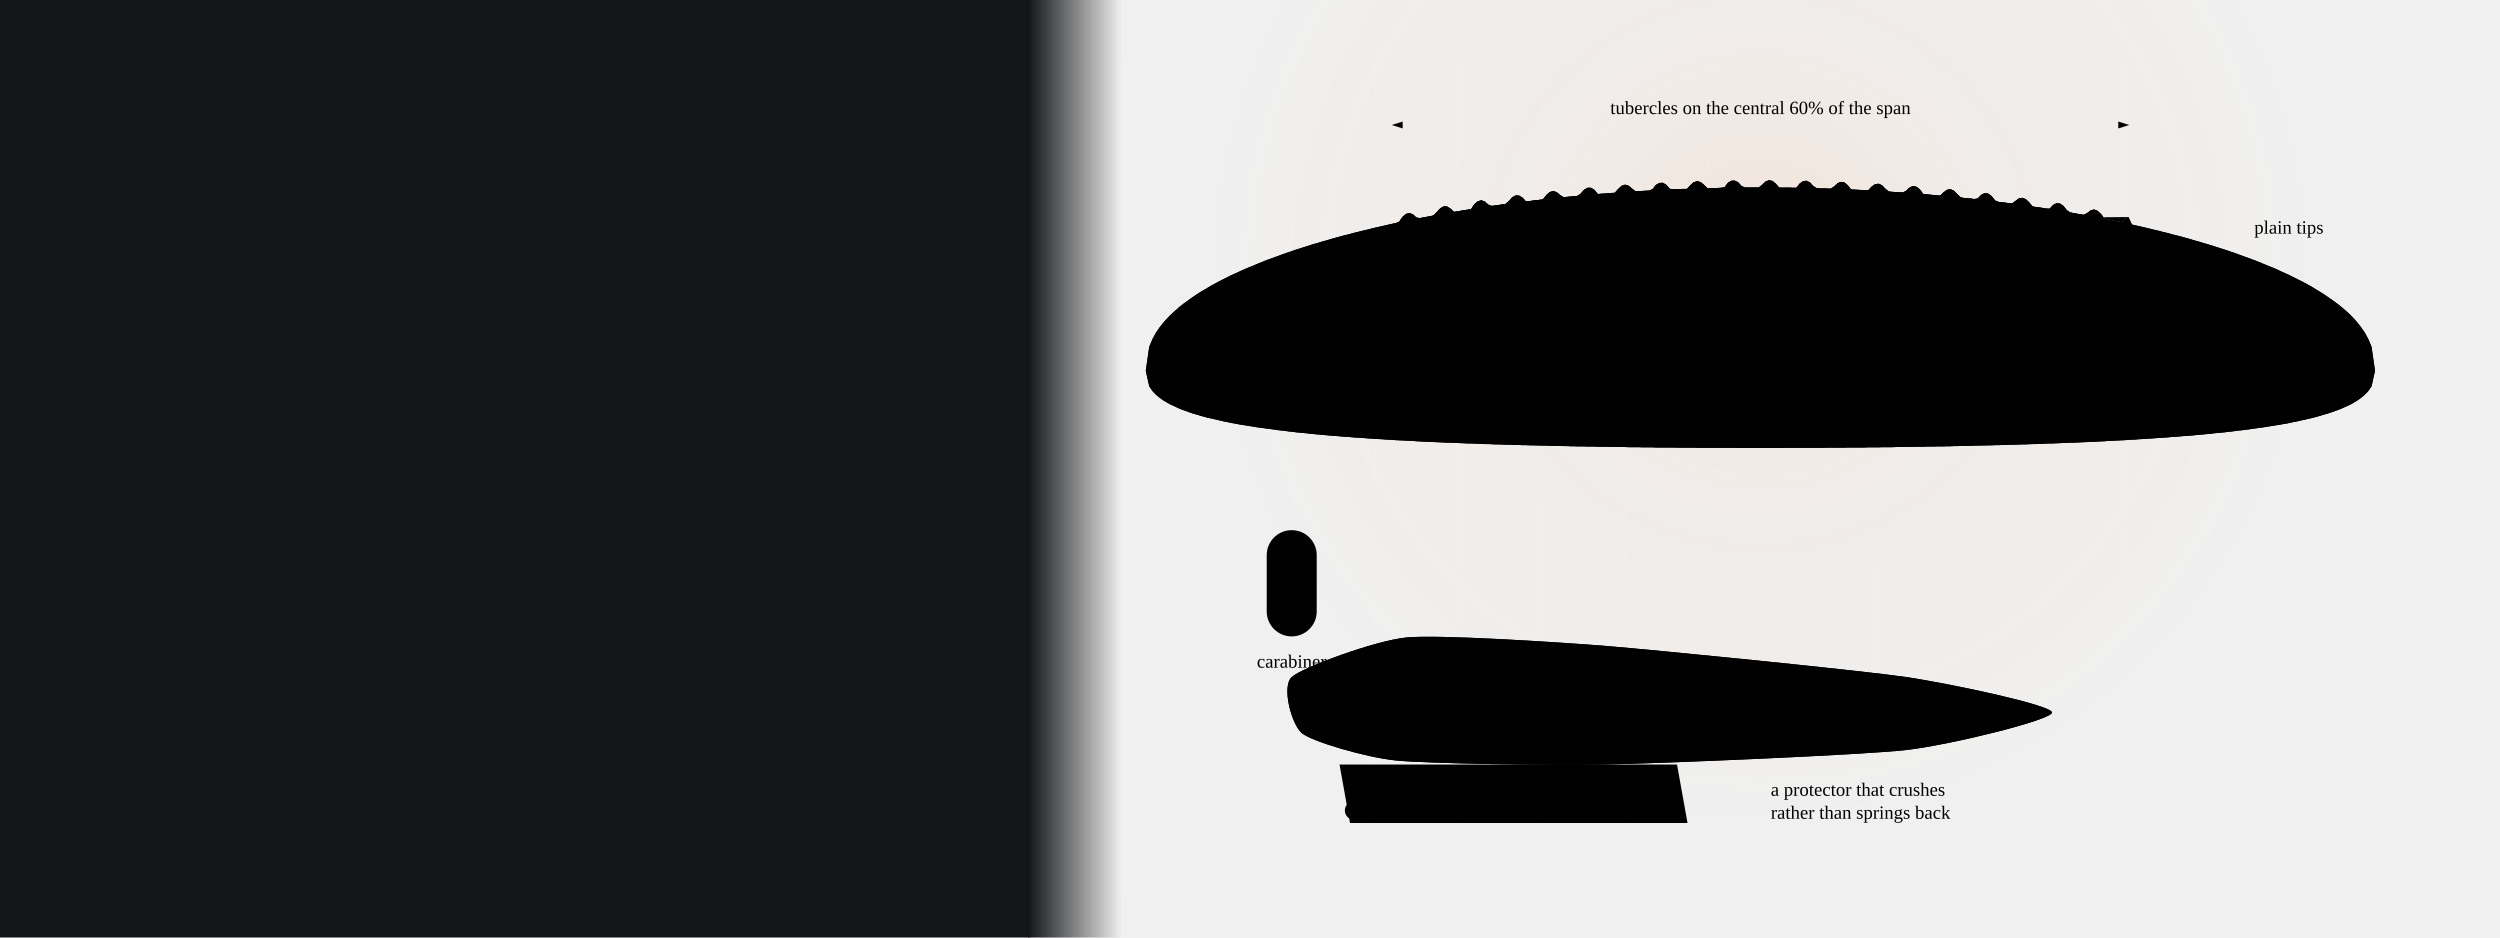
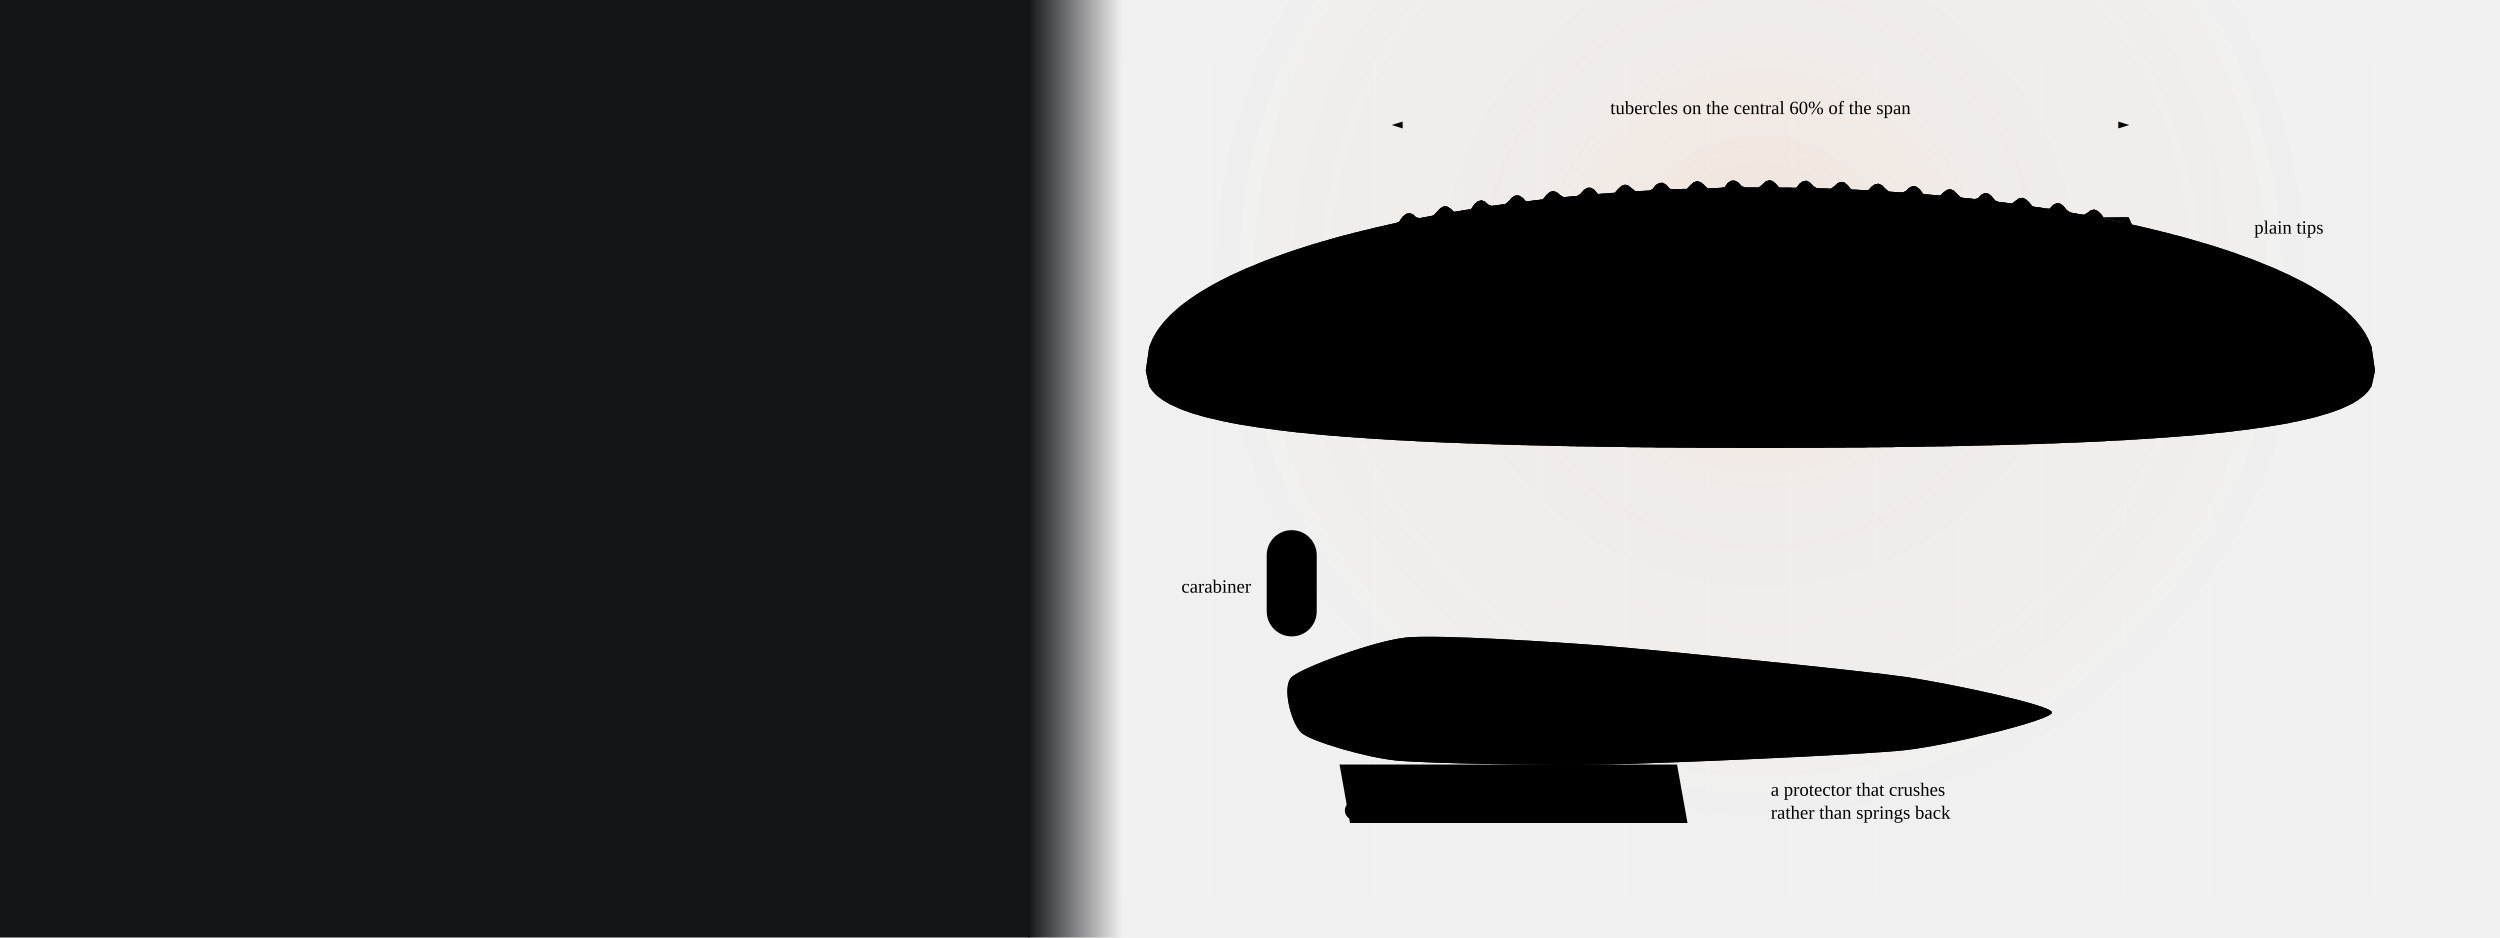
<svg xmlns="http://www.w3.org/2000/svg" class="dk dk-rs-bsh" viewBox="0 0 1600 600" role="img" aria-labelledby="dk-rs-bsh-t dk-rs-bsh-d">
  <defs>
    <radialGradient id="rs-bsh-g" gradientUnits="userSpaceOnUse" cx="1126.7" cy="173.3" r="360">
      <stop offset="0" stop-color="#ff7517" stop-opacity="0.1" />
      <stop offset="0.4" stop-color="#ff7517" stop-opacity="0.035" />
      <stop offset="1" stop-color="#ff7517" stop-opacity="0" />
    </radialGradient>
    <linearGradient id="rs-bsh-fl" x1="0" y1="0" x2="1" y2="0">
      <stop offset="0" stop-color="#141519" stop-opacity="1" />
      <stop offset="1" stop-color="#141519" stop-opacity="0" />
    </linearGradient>
  </defs>
  <circle cx="1126.7" cy="173.3" r="360" fill="url(#rs-bsh-g)" />
  <path d="M666.7,40 V573.3" stroke="#fff" stroke-opacity=".05" vector-effect="non-scaling-stroke" />
  <path d="M720,40 V573.3" stroke="#fff" stroke-opacity=".05" vector-effect="non-scaling-stroke" />
  <path d="M773.3,40 V573.3" stroke="#fff" stroke-opacity=".05" vector-effect="non-scaling-stroke" />
  <path d="M826.7,40 V573.3" stroke="#fff" stroke-opacity=".05" vector-effect="non-scaling-stroke" />
  <path d="M880,40 V573.3" stroke="#fff" stroke-opacity=".05" vector-effect="non-scaling-stroke" />
  <path d="M933.3,40 V573.3" stroke="#fff" stroke-opacity=".05" vector-effect="non-scaling-stroke" />
  <path d="M986.7,40 V573.3" stroke="#fff" stroke-opacity=".05" vector-effect="non-scaling-stroke" />
  <path d="M1040,40 V573.3" stroke="#fff" stroke-opacity=".05" vector-effect="non-scaling-stroke" />
  <path d="M1093.3,40 V573.3" stroke="#fff" stroke-opacity=".05" vector-effect="non-scaling-stroke" />
  <path d="M1146.7,40 V573.3" stroke="#fff" stroke-opacity=".05" vector-effect="non-scaling-stroke" />
  <path d="M1200,40 V573.3" stroke="#fff" stroke-opacity=".05" vector-effect="non-scaling-stroke" />
  <path d="M1253.3,40 V573.3" stroke="#fff" stroke-opacity=".05" vector-effect="non-scaling-stroke" />
  <path d="M1306.7,40 V573.3" stroke="#fff" stroke-opacity=".05" vector-effect="non-scaling-stroke" />
  <path d="M1360,40 V573.3" stroke="#fff" stroke-opacity=".05" vector-effect="non-scaling-stroke" />
  <path d="M1413.3,40 V573.3" stroke="#fff" stroke-opacity=".05" vector-effect="non-scaling-stroke" />
  <path d="M1466.7,40 V573.3" stroke="#fff" stroke-opacity=".05" vector-effect="non-scaling-stroke" />
  <path d="M1520,40 V573.3" stroke="#fff" stroke-opacity=".05" vector-effect="non-scaling-stroke" />
  <path d="M1573.3,40 V573.3" stroke="#fff" stroke-opacity=".05" vector-effect="non-scaling-stroke" />
  <path class="f" d="M733.3,237.3 L735.5,222 L737.7,216.8 L739.9,212.8 L742.1,209.6 L744.3,206.8 L746.5,204.3 L748.7,202 L750.9,199.9 L753.1,198 L755.2,196.1 L757.4,194.4 L759.6,192.8 L761.8,191.2 L764,189.7 L766.2,188.2 L768.4,186.8 L770.6,185.5 L772.8,184.2 L775,182.9 L777.2,181.7 L779.4,180.5 L781.5,179.4 L783.7,178.3 L785.9,177.2 L788.1,176.1 L790.3,175.1 L792.5,174.1 L794.7,173.1 L796.9,172.1 L799.1,171.2 L801.3,170.3 L803.5,169.4 L805.6,168.5 L807.8,167.6 L810,166.7 L812.2,165.9 L814.4,165.1 L816.6,164.3 L818.8,163.5 L821,162.7 L823.2,161.9 L825.4,161.2 L827.6,160.4 L829.7,159.7 L831.9,159 L834.1,158.3 L836.3,157.6 L838.5,156.9 L840.7,156.2 L842.9,155.6 L845.1,154.9 L847.3,154.3 L849.5,153.7 L851.7,153 L853.9,152.4 L856,151.8 L858.2,151.2 L860.4,150.6 L862.6,150.1 L864.8,149.5 L867,148.9 L869.2,148.4 L871.4,147.8 L873.6,147.3 L875.8,146.8 L878,146.2 L880.1,145.7 L882.3,145.2 L884.5,144.7 L886.7,144.2 L888.9,143.7 L891.1,143.2 L893.3,142.8 L895.5,141.9 L897.7,138.7 L899.9,136.9 L902.1,136.4 L904.3,137.2 L906.4,139.2 L908.6,139.6 L910.8,139.2 L913,138.8 L915.2,138.4 L917.4,137.9 L919.6,135.7 L921.8,133.3 L924,132.1 L926.2,132.2 L928.4,133.6 L930.5,135.6 L932.7,135.3 L934.9,134.9 L937.1,134.5 L939.3,134.2 L941.5,133.8 L943.7,130.6 L945.9,128.8 L948.1,128.2 L950.3,129 L952.5,131 L954.7,131.8 L956.8,131.5 L959,131.2 L961.2,130.9 L963.4,130.6 L965.6,128.8 L967.8,126.3 L970,125.1 L972.2,125.2 L974.4,126.5 L976.6,128.9 L978.8,128.7 L980.9,128.4 L983.1,128.1 L985.3,127.9 L987.5,127.6 L989.7,124.8 L991.9,122.9 L994.1,122.3 L996.3,123 L998.5,124.9 L1000.7,126.2 L1002.9,126 L1005.1,125.8 L1007.2,125.6 L1009.4,125.4 L1011.6,124 L1013.8,121.5 L1016,120.2 L1018.2,120.2 L1020.4,121.5 L1022.6,124.2 L1024.8,124 L1027,123.9 L1029.2,123.7 L1031.3,123.5 L1033.5,123.4 L1035.7,120.9 L1037.9,118.9 L1040.1,118.2 L1042.3,118.9 L1044.5,120.7 L1046.7,122.5 L1048.9,122.3 L1051.1,122.2 L1053.3,122.1 L1055.5,122 L1057.6,121.1 L1059.8,118.4 L1062,117.1 L1064.2,117 L1066.4,118.3 L1068.6,120.8 L1070.8,121.2 L1073,121.1 L1075.2,121 L1077.4,120.9 L1079.6,120.9 L1081.7,118.7 L1083.9,116.7 L1086.1,116 L1088.3,116.5 L1090.5,118.3 L1092.7,120.4 L1094.9,120.4 L1097.1,120.3 L1099.3,120.3 L1101.5,120.2 L1103.7,119.9 L1105.8,117.1 L1108,115.7 L1110.2,115.6 L1112.4,116.7 L1114.6,119.1 L1116.8,120 L1119,120 L1121.2,120 L1123.4,120 L1125.6,120 L1127.8,118.3 L1130,116.2 L1132.1,115.4 L1134.3,115.8 L1136.5,117.6 L1138.7,120.1 L1140.9,120.1 L1143.1,120.1 L1145.3,120.1 L1147.5,120.2 L1149.7,120.2 L1151.9,117.4 L1154.1,115.9 L1156.2,115.7 L1158.4,116.8 L1160.6,119.2 L1162.8,120.5 L1165,120.6 L1167.2,120.6 L1169.4,120.7 L1171.6,120.8 L1173.8,119.4 L1176,117.3 L1178.2,116.4 L1180.4,116.8 L1182.5,118.5 L1184.7,121.3 L1186.9,121.4 L1189.1,121.5 L1191.3,121.6 L1193.5,121.7 L1195.7,121.8 L1197.9,119.4 L1200.1,117.9 L1202.3,117.6 L1204.5,118.6 L1206.6,120.8 L1208.8,122.6 L1211,122.8 L1213.2,122.9 L1215.4,123.1 L1217.6,123.2 L1219.8,122.3 L1222,120.1 L1224.2,119.1 L1226.4,119.5 L1228.6,121.1 L1230.8,124.1 L1232.9,124.4 L1235.1,124.6 L1237.3,124.8 L1239.5,125 L1241.7,125.2 L1243.9,123.1 L1246.1,121.5 L1248.3,121.1 L1250.5,122.1 L1252.7,124.3 L1254.9,126.4 L1257,126.7 L1259.2,126.9 L1261.4,127.1 L1263.6,127.4 L1265.8,127 L1268,124.7 L1270.2,123.6 L1272.4,123.9 L1274.6,125.5 L1276.8,128.3 L1279,129.2 L1281.2,129.5 L1283.3,129.7 L1285.5,130 L1287.7,130.3 L1289.9,128.6 L1292.1,127 L1294.3,126.6 L1296.5,127.5 L1298.7,129.6 L1300.9,132.2 L1303.1,132.5 L1305.3,132.8 L1307.4,133.1 L1309.6,133.5 L1311.8,133.6 L1314,131.2 L1316.2,130.1 L1318.4,130.3 L1320.6,131.8 L1322.8,134.6 L1325,136 L1327.2,136.4 L1329.4,136.8 L1331.6,137.2 L1333.7,137.5 L1335.9,136.3 L1338.1,134.6 L1340.3,134.1 L1342.5,135 L1344.7,137.1 L1346.9,140 L1349.1,140.5 L1351.3,140.9 L1353.5,141.4 L1355.7,141.8 L1357.8,142.3 L1360,140 L1362.2,138.9 L1364.4,143.7 L1366.6,144.2 L1368.8,144.7 L1371,145.2 L1373.2,145.7 L1375.4,146.2 L1377.6,146.8 L1379.8,147.3 L1381.9,147.8 L1384.1,148.4 L1386.3,148.9 L1388.5,149.5 L1390.7,150.1 L1392.9,150.6 L1395.1,151.2 L1397.3,151.8 L1399.5,152.4 L1401.7,153 L1403.9,153.7 L1406.1,154.3 L1408.2,154.9 L1410.4,155.6 L1412.6,156.2 L1414.8,156.9 L1417,157.6 L1419.2,158.3 L1421.4,159 L1423.6,159.7 L1425.8,160.4 L1428,161.2 L1430.2,161.9 L1432.3,162.7 L1434.5,163.5 L1436.7,164.3 L1438.9,165.1 L1441.1,165.9 L1443.3,166.7 L1445.5,167.6 L1447.7,168.5 L1449.9,169.4 L1452.1,170.3 L1454.3,171.2 L1456.5,172.1 L1458.6,173.1 L1460.8,174.1 L1463,175.1 L1465.2,176.1 L1467.4,177.2 L1469.6,178.3 L1471.8,179.4 L1474,180.5 L1476.2,181.7 L1478.4,182.9 L1480.6,184.2 L1482.7,185.5 L1484.9,186.8 L1487.1,188.2 L1489.3,189.7 L1491.5,191.2 L1493.7,192.8 L1495.9,194.4 L1498.1,196.1 L1500.3,198 L1502.5,199.9 L1504.7,202 L1506.9,204.3 L1509,206.8 L1511.2,209.6 L1513.4,212.8 L1515.6,216.8 L1517.8,222 L1520,237.3 L1520,237.3 L1517.8,247.2 L1515.6,250.4 L1513.4,252.7 L1511.2,254.5 L1509,256.1 L1506.9,257.4 L1504.7,258.7 L1502.5,259.7 L1500.3,260.7 L1498.1,261.7 L1495.9,262.5 L1493.7,263.3 L1491.5,264.1 L1489.3,264.8 L1487.1,265.4 L1484.9,266.1 L1482.7,266.7 L1480.6,267.3 L1478.4,267.8 L1476.2,268.3 L1474,268.8 L1471.8,269.3 L1469.6,269.8 L1467.4,270.2 L1465.2,270.7 L1463,271.1 L1460.8,271.5 L1458.6,271.9 L1456.5,272.2 L1454.3,272.6 L1452.1,272.9 L1449.9,273.3 L1447.7,273.6 L1445.5,273.9 L1443.3,274.2 L1441.1,274.5 L1438.9,274.8 L1436.7,275.1 L1434.5,275.4 L1432.3,275.6 L1430.2,275.9 L1428,276.2 L1425.8,276.4 L1423.6,276.7 L1421.4,276.9 L1419.2,277.1 L1417,277.3 L1414.8,277.6 L1412.6,277.8 L1410.4,278 L1408.2,278.2 L1406.1,278.4 L1403.9,278.6 L1401.7,278.8 L1399.5,279 L1397.3,279.1 L1395.1,279.3 L1392.9,279.5 L1390.7,279.6 L1388.5,279.8 L1386.3,280 L1384.1,280.1 L1381.9,280.3 L1379.8,280.4 L1377.6,280.6 L1375.4,280.7 L1373.2,280.9 L1371,281 L1368.8,281.1 L1366.6,281.3 L1364.4,281.4 L1362.2,281.5 L1360,281.7 L1357.8,281.8 L1355.7,281.9 L1353.5,282 L1351.3,282.1 L1349.1,282.2 L1346.9,282.4 L1344.7,282.5 L1342.5,282.6 L1340.3,282.7 L1338.1,282.8 L1335.9,282.9 L1333.7,283 L1331.6,283.1 L1329.4,283.2 L1327.2,283.3 L1325,283.3 L1322.8,283.4 L1320.6,283.5 L1318.4,283.6 L1316.2,283.7 L1314,283.8 L1311.8,283.8 L1309.6,283.9 L1307.4,284 L1305.3,284.1 L1303.1,284.2 L1300.9,284.2 L1298.7,284.3 L1296.5,284.4 L1294.3,284.4 L1292.1,284.5 L1289.9,284.6 L1287.7,284.6 L1285.5,284.7 L1283.3,284.8 L1281.2,284.8 L1279,284.9 L1276.8,284.9 L1274.6,285 L1272.4,285 L1270.2,285.1 L1268,285.1 L1265.8,285.2 L1263.6,285.2 L1261.4,285.3 L1259.2,285.3 L1257,285.4 L1254.9,285.4 L1252.7,285.5 L1250.5,285.5 L1248.3,285.6 L1246.1,285.6 L1243.9,285.7 L1241.7,285.7 L1239.5,285.7 L1237.3,285.8 L1235.1,285.8 L1232.9,285.8 L1230.8,285.9 L1228.6,285.9 L1226.4,285.9 L1224.2,286 L1222,286 L1219.8,286 L1217.6,286.1 L1215.4,286.1 L1213.2,286.1 L1211,286.2 L1208.8,286.2 L1206.6,286.2 L1204.5,286.2 L1202.3,286.3 L1200.1,286.3 L1197.9,286.3 L1195.7,286.3 L1193.5,286.4 L1191.3,286.4 L1189.1,286.4 L1186.9,286.4 L1184.7,286.4 L1182.5,286.4 L1180.4,286.5 L1178.2,286.5 L1176,286.5 L1173.8,286.5 L1171.6,286.5 L1169.4,286.5 L1167.2,286.6 L1165,286.6 L1162.8,286.6 L1160.6,286.6 L1158.4,286.6 L1156.2,286.6 L1154.1,286.6 L1151.9,286.6 L1149.7,286.6 L1147.5,286.6 L1145.3,286.6 L1143.1,286.6 L1140.9,286.7 L1138.7,286.7 L1136.5,286.7 L1134.3,286.7 L1132.1,286.7 L1130,286.7 L1127.8,286.7 L1125.6,286.7 L1123.4,286.7 L1121.2,286.7 L1119,286.7 L1116.8,286.7 L1114.6,286.7 L1112.4,286.7 L1110.2,286.6 L1108,286.6 L1105.8,286.6 L1103.7,286.6 L1101.5,286.6 L1099.3,286.6 L1097.1,286.6 L1094.9,286.6 L1092.7,286.6 L1090.5,286.6 L1088.3,286.6 L1086.1,286.6 L1083.9,286.5 L1081.7,286.5 L1079.6,286.5 L1077.4,286.5 L1075.2,286.5 L1073,286.5 L1070.8,286.4 L1068.6,286.4 L1066.4,286.4 L1064.2,286.4 L1062,286.4 L1059.8,286.4 L1057.6,286.3 L1055.5,286.3 L1053.3,286.3 L1051.1,286.3 L1048.9,286.2 L1046.7,286.2 L1044.5,286.2 L1042.3,286.2 L1040.1,286.1 L1037.9,286.1 L1035.7,286.1 L1033.5,286 L1031.3,286 L1029.2,286 L1027,285.9 L1024.8,285.9 L1022.6,285.9 L1020.4,285.8 L1018.2,285.8 L1016,285.8 L1013.8,285.7 L1011.6,285.7 L1009.4,285.7 L1007.2,285.6 L1005.1,285.6 L1002.9,285.5 L1000.7,285.5 L998.5,285.4 L996.3,285.4 L994.1,285.3 L991.9,285.3 L989.7,285.2 L987.5,285.2 L985.3,285.1 L983.1,285.1 L980.9,285 L978.8,285 L976.6,284.9 L974.4,284.9 L972.2,284.8 L970,284.8 L967.8,284.7 L965.6,284.6 L963.4,284.6 L961.2,284.5 L959,284.4 L956.8,284.4 L954.7,284.3 L952.5,284.2 L950.3,284.2 L948.1,284.1 L945.9,284 L943.7,283.9 L941.5,283.8 L939.3,283.8 L937.1,283.7 L934.9,283.6 L932.7,283.5 L930.5,283.4 L928.4,283.3 L926.2,283.3 L924,283.2 L921.8,283.1 L919.6,283 L917.4,282.9 L915.2,282.8 L913,282.7 L910.8,282.6 L908.6,282.5 L906.4,282.4 L904.3,282.2 L902.1,282.1 L899.9,282 L897.7,281.9 L895.5,281.8 L893.3,281.7 L891.1,281.5 L888.9,281.4 L886.7,281.3 L884.5,281.1 L882.3,281 L880.1,280.9 L878,280.7 L875.8,280.6 L873.6,280.4 L871.4,280.3 L869.2,280.1 L867,280 L864.8,279.8 L862.6,279.6 L860.4,279.5 L858.2,279.3 L856,279.1 L853.9,279 L851.7,278.8 L849.5,278.6 L847.3,278.4 L845.1,278.2 L842.9,278 L840.7,277.8 L838.5,277.6 L836.3,277.3 L834.1,277.1 L831.9,276.9 L829.7,276.7 L827.6,276.4 L825.4,276.2 L823.2,275.9 L821,275.6 L818.8,275.4 L816.6,275.1 L814.4,274.8 L812.2,274.5 L810,274.2 L807.8,273.9 L805.6,273.6 L803.5,273.3 L801.3,272.9 L799.1,272.6 L796.9,272.2 L794.7,271.9 L792.5,271.5 L790.3,271.1 L788.1,270.7 L785.9,270.2 L783.7,269.8 L781.5,269.3 L779.4,268.8 L777.2,268.3 L775,267.8 L772.8,267.3 L770.6,266.7 L768.4,266.1 L766.2,265.4 L764,264.8 L761.8,264.1 L759.6,263.3 L757.4,262.5 L755.2,261.7 L753.1,260.7 L750.9,259.7 L748.7,258.7 L746.5,257.4 L744.3,256.1 L742.1,254.5 L739.9,252.7 L737.7,250.4 L735.5,247.2 L733.3,237.3 Z" />
  <path class="d" d="M733.3,237.3 L735.5,222 L737.7,216.8 L739.9,212.8 L742.1,209.6 L744.3,206.8 L746.5,204.3 L748.7,202 L750.9,199.9 L753.1,198 L755.2,196.1 L757.4,194.4 L759.6,192.8 L761.8,191.2 L764,189.7 L766.2,188.2 L768.4,186.8 L770.6,185.5 L772.8,184.2 L775,182.9 L777.2,181.7 L779.4,180.5 L781.5,179.4 L783.7,178.3 L785.9,177.2 L788.1,176.1 L790.3,175.1 L792.5,174.1 L794.7,173.1 L796.9,172.1 L799.1,171.2 L801.3,170.3 L803.5,169.4 L805.6,168.5 L807.8,167.6 L810,166.7 L812.2,165.9 L814.4,165.1 L816.6,164.3 L818.8,163.5 L821,162.7 L823.2,161.9 L825.4,161.2 L827.6,160.4 L829.7,159.7 L831.9,159 L834.1,158.3 L836.3,157.6 L838.5,156.9 L840.7,156.2 L842.9,155.6 L845.1,154.9 L847.3,154.3 L849.5,153.7 L851.7,153 L853.9,152.4 L856,151.8 L858.2,151.2 L860.4,150.6 L862.6,150.1 L864.8,149.5 L867,148.9 L869.2,148.4 L871.4,147.8 L873.6,147.3 L875.8,146.8 L878,146.2 L880.1,145.7 L882.3,145.2 L884.5,144.7 L886.7,144.2 L888.9,143.7 L891.1,143.2 L893.3,142.8 L895.5,141.9 L897.7,138.7 L899.9,136.9 L902.1,136.4 L904.3,137.2 L906.4,139.2 L908.6,139.6 L910.8,139.2 L913,138.8 L915.2,138.4 L917.4,137.9 L919.6,135.7 L921.8,133.3 L924,132.1 L926.2,132.2 L928.4,133.6 L930.5,135.6 L932.7,135.3 L934.9,134.9 L937.1,134.5 L939.3,134.2 L941.5,133.8 L943.7,130.6 L945.9,128.8 L948.1,128.2 L950.3,129 L952.5,131 L954.7,131.8 L956.8,131.5 L959,131.2 L961.2,130.9 L963.4,130.6 L965.6,128.8 L967.8,126.3 L970,125.1 L972.2,125.2 L974.4,126.5 L976.6,128.9 L978.8,128.7 L980.9,128.4 L983.1,128.1 L985.3,127.9 L987.5,127.6 L989.7,124.8 L991.9,122.9 L994.1,122.3 L996.3,123 L998.5,124.9 L1000.7,126.2 L1002.9,126 L1005.1,125.8 L1007.2,125.6 L1009.4,125.4 L1011.6,124 L1013.8,121.5 L1016,120.2 L1018.2,120.2 L1020.4,121.5 L1022.6,124.2 L1024.8,124 L1027,123.9 L1029.2,123.7 L1031.3,123.5 L1033.5,123.4 L1035.7,120.9 L1037.9,118.9 L1040.1,118.2 L1042.3,118.9 L1044.5,120.7 L1046.7,122.5 L1048.9,122.3 L1051.1,122.2 L1053.3,122.1 L1055.5,122 L1057.6,121.1 L1059.8,118.4 L1062,117.1 L1064.2,117 L1066.4,118.3 L1068.6,120.8 L1070.8,121.2 L1073,121.1 L1075.2,121 L1077.4,120.9 L1079.6,120.9 L1081.7,118.7 L1083.9,116.7 L1086.1,116 L1088.3,116.5 L1090.5,118.3 L1092.7,120.4 L1094.9,120.4 L1097.1,120.3 L1099.3,120.3 L1101.5,120.2 L1103.7,119.9 L1105.8,117.1 L1108,115.7 L1110.2,115.6 L1112.4,116.7 L1114.6,119.1 L1116.8,120 L1119,120 L1121.2,120 L1123.4,120 L1125.6,120 L1127.8,118.3 L1130,116.2 L1132.1,115.4 L1134.3,115.8 L1136.5,117.6 L1138.7,120.1 L1140.9,120.1 L1143.1,120.1 L1145.3,120.1 L1147.5,120.2 L1149.7,120.2 L1151.9,117.4 L1154.1,115.9 L1156.2,115.7 L1158.4,116.8 L1160.6,119.2 L1162.8,120.5 L1165,120.6 L1167.2,120.6 L1169.4,120.7 L1171.6,120.8 L1173.8,119.4 L1176,117.3 L1178.2,116.4 L1180.4,116.8 L1182.5,118.5 L1184.7,121.3 L1186.9,121.4 L1189.1,121.5 L1191.3,121.6 L1193.5,121.7 L1195.7,121.8 L1197.9,119.4 L1200.1,117.9 L1202.3,117.6 L1204.5,118.6 L1206.6,120.8 L1208.8,122.6 L1211,122.8 L1213.2,122.9 L1215.4,123.1 L1217.6,123.2 L1219.8,122.3 L1222,120.1 L1224.2,119.1 L1226.4,119.5 L1228.6,121.1 L1230.8,124.1 L1232.9,124.4 L1235.1,124.6 L1237.3,124.8 L1239.5,125 L1241.7,125.2 L1243.9,123.1 L1246.1,121.5 L1248.3,121.1 L1250.5,122.1 L1252.7,124.3 L1254.9,126.4 L1257,126.7 L1259.2,126.9 L1261.4,127.1 L1263.6,127.4 L1265.8,127 L1268,124.7 L1270.2,123.6 L1272.4,123.9 L1274.6,125.5 L1276.8,128.3 L1279,129.2 L1281.2,129.5 L1283.3,129.7 L1285.5,130 L1287.7,130.3 L1289.9,128.6 L1292.1,127 L1294.3,126.6 L1296.5,127.5 L1298.7,129.6 L1300.9,132.2 L1303.1,132.5 L1305.3,132.8 L1307.4,133.1 L1309.6,133.5 L1311.8,133.6 L1314,131.2 L1316.2,130.1 L1318.4,130.3 L1320.6,131.8 L1322.8,134.6 L1325,136 L1327.2,136.4 L1329.4,136.8 L1331.6,137.2 L1333.7,137.5 L1335.9,136.3 L1338.1,134.6 L1340.3,134.1 L1342.5,135 L1344.7,137.1 L1346.9,140 L1349.1,140.5 L1351.3,140.9 L1353.5,141.4 L1355.7,141.8 L1357.8,142.3 L1360,140 L1362.2,138.9 L1364.4,143.7 L1366.6,144.2 L1368.8,144.7 L1371,145.2 L1373.2,145.7 L1375.4,146.2 L1377.6,146.8 L1379.8,147.3 L1381.9,147.8 L1384.1,148.4 L1386.3,148.9 L1388.5,149.5 L1390.7,150.1 L1392.9,150.6 L1395.1,151.2 L1397.3,151.8 L1399.5,152.4 L1401.7,153 L1403.9,153.7 L1406.1,154.3 L1408.2,154.9 L1410.4,155.6 L1412.6,156.2 L1414.8,156.9 L1417,157.6 L1419.2,158.3 L1421.4,159 L1423.6,159.7 L1425.8,160.4 L1428,161.2 L1430.2,161.9 L1432.3,162.7 L1434.5,163.5 L1436.7,164.3 L1438.9,165.1 L1441.1,165.9 L1443.3,166.7 L1445.5,167.6 L1447.7,168.5 L1449.9,169.4 L1452.1,170.3 L1454.3,171.2 L1456.5,172.1 L1458.6,173.1 L1460.8,174.1 L1463,175.1 L1465.2,176.1 L1467.4,177.2 L1469.6,178.3 L1471.8,179.4 L1474,180.5 L1476.2,181.7 L1478.4,182.9 L1480.6,184.2 L1482.7,185.5 L1484.9,186.8 L1487.1,188.2 L1489.3,189.7 L1491.5,191.2 L1493.7,192.8 L1495.9,194.4 L1498.1,196.1 L1500.3,198 L1502.5,199.9 L1504.7,202 L1506.9,204.3 L1509,206.8 L1511.2,209.6 L1513.4,212.8 L1515.6,216.8 L1517.8,222 L1520,237.3 L1520,237.3 L1517.8,247.2 L1515.6,250.4 L1513.4,252.7 L1511.2,254.5 L1509,256.1 L1506.9,257.4 L1504.7,258.7 L1502.5,259.7 L1500.3,260.7 L1498.1,261.7 L1495.9,262.5 L1493.7,263.3 L1491.5,264.1 L1489.3,264.8 L1487.1,265.4 L1484.9,266.1 L1482.7,266.7 L1480.6,267.3 L1478.4,267.8 L1476.2,268.3 L1474,268.8 L1471.8,269.3 L1469.6,269.8 L1467.4,270.2 L1465.2,270.7 L1463,271.1 L1460.8,271.5 L1458.6,271.9 L1456.5,272.2 L1454.3,272.6 L1452.1,272.9 L1449.9,273.3 L1447.7,273.6 L1445.5,273.9 L1443.3,274.2 L1441.1,274.5 L1438.9,274.8 L1436.7,275.1 L1434.5,275.4 L1432.3,275.6 L1430.2,275.9 L1428,276.2 L1425.8,276.4 L1423.6,276.7 L1421.4,276.9 L1419.2,277.1 L1417,277.3 L1414.8,277.6 L1412.6,277.8 L1410.4,278 L1408.2,278.2 L1406.1,278.4 L1403.9,278.6 L1401.7,278.8 L1399.5,279 L1397.3,279.1 L1395.1,279.3 L1392.9,279.5 L1390.7,279.6 L1388.5,279.8 L1386.3,280 L1384.1,280.1 L1381.9,280.3 L1379.8,280.4 L1377.6,280.6 L1375.4,280.7 L1373.2,280.9 L1371,281 L1368.8,281.1 L1366.6,281.3 L1364.4,281.4 L1362.2,281.5 L1360,281.7 L1357.8,281.8 L1355.7,281.9 L1353.5,282 L1351.3,282.1 L1349.1,282.2 L1346.9,282.4 L1344.7,282.5 L1342.5,282.6 L1340.3,282.7 L1338.1,282.8 L1335.9,282.9 L1333.7,283 L1331.6,283.1 L1329.4,283.2 L1327.2,283.3 L1325,283.3 L1322.8,283.4 L1320.6,283.5 L1318.4,283.6 L1316.2,283.7 L1314,283.8 L1311.8,283.8 L1309.6,283.9 L1307.4,284 L1305.3,284.1 L1303.1,284.2 L1300.9,284.2 L1298.7,284.3 L1296.5,284.4 L1294.3,284.4 L1292.1,284.5 L1289.9,284.6 L1287.7,284.6 L1285.5,284.7 L1283.3,284.8 L1281.2,284.8 L1279,284.9 L1276.8,284.9 L1274.6,285 L1272.4,285 L1270.2,285.1 L1268,285.1 L1265.8,285.2 L1263.6,285.2 L1261.4,285.3 L1259.2,285.3 L1257,285.4 L1254.9,285.4 L1252.7,285.5 L1250.5,285.5 L1248.3,285.6 L1246.1,285.6 L1243.9,285.7 L1241.7,285.7 L1239.5,285.7 L1237.3,285.8 L1235.1,285.8 L1232.9,285.8 L1230.8,285.9 L1228.6,285.9 L1226.4,285.9 L1224.2,286 L1222,286 L1219.8,286 L1217.6,286.1 L1215.4,286.1 L1213.2,286.1 L1211,286.2 L1208.8,286.2 L1206.6,286.2 L1204.5,286.2 L1202.3,286.3 L1200.1,286.3 L1197.9,286.3 L1195.7,286.3 L1193.5,286.4 L1191.3,286.4 L1189.1,286.4 L1186.9,286.4 L1184.7,286.4 L1182.5,286.4 L1180.4,286.5 L1178.2,286.5 L1176,286.5 L1173.8,286.5 L1171.6,286.5 L1169.4,286.5 L1167.2,286.6 L1165,286.6 L1162.8,286.6 L1160.6,286.6 L1158.4,286.6 L1156.2,286.6 L1154.1,286.6 L1151.9,286.6 L1149.7,286.6 L1147.5,286.6 L1145.3,286.6 L1143.1,286.6 L1140.9,286.7 L1138.7,286.7 L1136.5,286.7 L1134.3,286.7 L1132.1,286.7 L1130,286.7 L1127.8,286.7 L1125.6,286.7 L1123.4,286.7 L1121.2,286.7 L1119,286.7 L1116.8,286.7 L1114.6,286.7 L1112.4,286.7 L1110.2,286.6 L1108,286.6 L1105.8,286.6 L1103.7,286.6 L1101.5,286.6 L1099.3,286.6 L1097.1,286.6 L1094.9,286.6 L1092.7,286.6 L1090.5,286.6 L1088.3,286.6 L1086.1,286.6 L1083.9,286.5 L1081.7,286.5 L1079.6,286.5 L1077.4,286.5 L1075.2,286.5 L1073,286.5 L1070.8,286.4 L1068.6,286.4 L1066.4,286.4 L1064.2,286.4 L1062,286.4 L1059.8,286.4 L1057.6,286.3 L1055.5,286.3 L1053.3,286.3 L1051.1,286.3 L1048.9,286.2 L1046.7,286.2 L1044.5,286.2 L1042.3,286.2 L1040.1,286.1 L1037.9,286.1 L1035.7,286.1 L1033.5,286 L1031.3,286 L1029.2,286 L1027,285.9 L1024.8,285.9 L1022.6,285.9 L1020.4,285.8 L1018.2,285.8 L1016,285.8 L1013.8,285.7 L1011.6,285.7 L1009.4,285.7 L1007.2,285.6 L1005.1,285.6 L1002.9,285.5 L1000.7,285.5 L998.5,285.4 L996.3,285.4 L994.1,285.3 L991.9,285.3 L989.7,285.2 L987.5,285.2 L985.3,285.1 L983.1,285.1 L980.9,285 L978.8,285 L976.6,284.9 L974.4,284.9 L972.2,284.8 L970,284.8 L967.8,284.7 L965.6,284.6 L963.4,284.6 L961.2,284.5 L959,284.4 L956.8,284.4 L954.7,284.3 L952.5,284.2 L950.3,284.2 L948.1,284.1 L945.9,284 L943.7,283.9 L941.5,283.8 L939.3,283.8 L937.1,283.7 L934.9,283.6 L932.7,283.5 L930.5,283.4 L928.4,283.3 L926.2,283.3 L924,283.2 L921.8,283.1 L919.6,283 L917.4,282.9 L915.2,282.8 L913,282.7 L910.8,282.6 L908.6,282.5 L906.4,282.4 L904.3,282.2 L902.1,282.1 L899.9,282 L897.7,281.9 L895.5,281.8 L893.3,281.7 L891.1,281.5 L888.9,281.4 L886.7,281.3 L884.5,281.1 L882.3,281 L880.1,280.9 L878,280.7 L875.8,280.6 L873.6,280.4 L871.4,280.3 L869.2,280.1 L867,280 L864.8,279.8 L862.6,279.6 L860.4,279.5 L858.2,279.3 L856,279.1 L853.9,279 L851.7,278.8 L849.5,278.6 L847.3,278.4 L845.1,278.2 L842.9,278 L840.7,277.8 L838.5,277.6 L836.3,277.3 L834.1,277.1 L831.9,276.9 L829.7,276.7 L827.6,276.4 L825.4,276.2 L823.2,275.9 L821,275.6 L818.8,275.4 L816.6,275.1 L814.4,274.8 L812.2,274.5 L810,274.2 L807.8,273.9 L805.6,273.6 L803.5,273.3 L801.3,272.9 L799.1,272.6 L796.9,272.2 L794.7,271.9 L792.5,271.5 L790.3,271.1 L788.1,270.7 L785.9,270.2 L783.7,269.8 L781.5,269.3 L779.4,268.8 L777.2,268.3 L775,267.8 L772.8,267.3 L770.6,266.7 L768.4,266.1 L766.2,265.4 L764,264.8 L761.8,264.1 L759.6,263.3 L757.4,262.5 L755.2,261.7 L753.1,260.7 L750.9,259.7 L748.7,258.7 L746.5,257.4 L744.3,256.1 L742.1,254.5 L739.9,252.7 L737.7,250.4 L735.5,247.2 L733.3,237.3 Z" />
  <path class="g" d="M733.3,237.3 L733.3,237.3" />
  <path class="g" d="M759.6,192.8 L759.6,263.3" />
  <path class="g" d="M785.9,177.2 L785.9,270.2" />
  <path class="g" d="M812.2,165.9 L812.2,274.5" />
  <path class="g" d="M838.5,156.9 L838.5,277.6" />
  <path class="g" d="M864.8,149.5 L864.8,279.8" />
  <path class="g" d="M891.1,143.2 L891.1,281.5" />
  <path class="g" d="M917.4,137.9 L917.4,282.9" />
  <path class="g" d="M943.7,133.5 L943.7,283.9" />
  <path class="g" d="M970,129.7 L970,284.8" />
  <path class="g" d="M996.3,126.7 L996.3,285.4" />
  <path class="g" d="M1022.6,124.2 L1022.6,285.9" />
  <path class="g" d="M1048.9,122.3 L1048.9,286.2" />
  <path class="g" d="M1075.2,121 L1075.2,286.5" />
  <path class="g" d="M1101.5,120.2 L1101.5,286.6" />
  <path class="g" d="M1127.8,120 L1127.8,286.7" />
  <path class="g" d="M1154.1,120.3 L1154.1,286.6" />
  <path class="g" d="M1180.4,121.1 L1180.4,286.5" />
  <path class="g" d="M1206.6,122.5 L1206.6,286.2" />
  <path class="g" d="M1232.9,124.4 L1232.9,285.8" />
  <path class="g" d="M1259.2,126.9 L1259.2,285.3" />
  <path class="g" d="M1285.5,130 L1285.5,284.7" />
  <path class="g" d="M1311.8,133.8 L1311.8,283.8" />
  <path class="g" d="M1338.1,138.4 L1338.1,282.8" />
  <path class="g" d="M1364.4,143.7 L1364.4,281.4" />
  <path class="g" d="M1390.7,150.1 L1390.7,279.6" />
  <path class="g" d="M1417,157.6 L1417,277.3" />
  <path class="g" d="M1443.3,166.7 L1443.3,274.2" />
  <path class="g" d="M1469.6,178.3 L1469.6,269.8" />
  <path class="g" d="M1495.9,194.4 L1495.9,262.5" />
  <path class="a" d="M891.1,143.2 L893.3,142.8 L895.5,141.9 L897.7,138.7 L899.9,136.9 L902.1,136.4 L904.3,137.2 L906.4,139.2 L908.6,139.6 L910.8,139.2 L913,138.8 L915.2,138.4 L917.4,137.9 L919.6,135.7 L921.8,133.3 L924,132.1 L926.2,132.2 L928.4,133.6 L930.5,135.6 L932.7,135.3 L934.9,134.9 L937.1,134.5 L939.3,134.2 L941.5,133.8 L943.7,130.6 L945.9,128.8 L948.1,128.2 L950.3,129 L952.5,131 L954.7,131.8 L956.8,131.5 L959,131.2 L961.2,130.9 L963.4,130.6 L965.6,128.8 L967.8,126.3 L970,125.1 L972.2,125.2 L974.4,126.5 L976.6,128.9 L978.8,128.7 L980.9,128.4 L983.1,128.1 L985.3,127.9 L987.5,127.6 L989.7,124.8 L991.9,122.9 L994.1,122.3 L996.3,123 L998.5,124.9 L1000.7,126.2 L1002.9,126 L1005.1,125.8 L1007.2,125.6 L1009.4,125.4 L1011.6,124 L1013.8,121.5 L1016,120.2 L1018.2,120.2 L1020.4,121.5 L1022.6,124.2 L1024.8,124 L1027,123.9 L1029.2,123.7 L1031.3,123.5 L1033.5,123.4 L1035.7,120.9 L1037.9,118.9 L1040.1,118.2 L1042.3,118.9 L1044.5,120.7 L1046.7,122.5 L1048.9,122.3 L1051.1,122.2 L1053.3,122.1 L1055.5,122 L1057.6,121.1 L1059.8,118.4 L1062,117.1 L1064.2,117 L1066.4,118.3 L1068.6,120.8 L1070.8,121.2 L1073,121.1 L1075.2,121 L1077.4,120.9 L1079.6,120.9 L1081.7,118.7 L1083.9,116.7 L1086.1,116 L1088.3,116.5 L1090.5,118.3 L1092.7,120.4 L1094.9,120.4 L1097.1,120.3 L1099.3,120.3 L1101.5,120.2 L1103.7,119.9 L1105.8,117.1 L1108,115.7 L1110.2,115.6 L1112.4,116.7 L1114.6,119.1 L1116.8,120 L1119,120 L1121.2,120 L1123.4,120 L1125.6,120 L1127.8,118.3 L1130,116.2 L1132.1,115.4 L1134.3,115.8 L1136.5,117.6 L1138.7,120.1 L1140.9,120.1 L1143.1,120.1 L1145.3,120.1 L1147.5,120.2 L1149.7,120.2 L1151.9,117.4 L1154.1,115.9 L1156.2,115.7 L1158.4,116.8 L1160.6,119.2 L1162.8,120.5 L1165,120.6 L1167.2,120.6 L1169.4,120.7 L1171.6,120.8 L1173.8,119.4 L1176,117.3 L1178.2,116.4 L1180.4,116.8 L1182.5,118.5 L1184.7,121.3 L1186.9,121.4 L1189.1,121.5 L1191.3,121.6 L1193.5,121.7 L1195.7,121.8 L1197.9,119.4 L1200.1,117.9 L1202.3,117.6 L1204.5,118.6 L1206.6,120.8 L1208.8,122.6 L1211,122.8 L1213.2,122.9 L1215.4,123.1 L1217.6,123.2 L1219.8,122.3 L1222,120.1 L1224.2,119.1 L1226.4,119.5 L1228.6,121.1 L1230.8,124.1 L1232.9,124.4 L1235.1,124.6 L1237.3,124.8 L1239.5,125 L1241.7,125.2 L1243.9,123.1 L1246.1,121.5 L1248.3,121.1 L1250.5,122.1 L1252.7,124.3 L1254.9,126.4 L1257,126.7 L1259.2,126.9 L1261.4,127.1 L1263.6,127.4 L1265.8,127 L1268,124.7 L1270.2,123.6 L1272.4,123.9 L1274.6,125.5 L1276.8,128.3 L1279,129.2 L1281.2,129.5 L1283.3,129.7 L1285.5,130 L1287.7,130.3 L1289.9,128.6 L1292.1,127 L1294.3,126.6 L1296.5,127.5 L1298.7,129.6 L1300.9,132.2 L1303.1,132.5 L1305.3,132.8 L1307.4,133.1 L1309.6,133.5 L1311.8,133.6 L1314,131.2 L1316.2,130.1 L1318.4,130.3 L1320.6,131.8 L1322.8,134.6 L1325,136 L1327.2,136.4 L1329.4,136.8 L1331.6,137.2 L1333.7,137.5 L1335.9,136.3 L1338.1,134.6 L1340.3,134.1 L1342.5,135 L1344.7,137.1 L1346.9,140 L1349.1,140.5 L1351.3,140.9 L1353.5,141.4 L1355.7,141.8 L1357.8,142.3 L1360,140 L1362.2,138.9" />
  <path class="h" d="M890.7,76 L890.7,74" />
  <path class="h" d="M1362.7,76 L1362.7,74" />
  <path class="h" d="M891.7,80 L1361.7,80" />
  <path class="fh" d="M890.7,80 L897.7,77.8 L897.7,82.2 Z" />
  <path class="fh" d="M1362.7,80 L1355.7,82.2 L1355.7,77.8 Z" />
  <text x="1126.7" y="73" class="val" text-anchor="middle">tubercles on the central 60% of the span</text>
  <text x="1464.9" y="149.5" class="sub" text-anchor="middle">plain tips</text>
  <path class="f" d="M826.7,433.3 C833.3,427.2 880,410 900,408 C920,406 994.7,410.8 1026.7,413.3 C1058.7,415.9 1191.3,429.1 1220,433.3 C1248.7,437.6 1313.3,451.3 1313.3,456 C1313.3,460.7 1248.7,476.7 1220,480 C1191.3,483.3 1059.3,488.7 1026.7,489.3 C994,490 912.7,488.7 893.3,486.7 C874,484.7 840,474.7 833.3,469.3 C826.7,464 820,439.5 826.7,433.3 Z" />
  <path class="o" d="M826.7,433.3 C833.3,427.2 880,410 900,408 C920,406 994.7,410.8 1026.7,413.3 C1058.7,415.9 1191.3,429.1 1220,433.3 C1248.7,437.6 1313.3,451.3 1313.3,456 C1313.3,460.7 1248.7,476.7 1220,480 C1191.3,483.3 1059.3,488.7 1026.7,489.3 C994,490 912.7,488.7 893.3,486.7 C874,484.7 840,474.7 833.3,469.3 C826.7,464 820,439.5 826.7,433.3 Z" />
  <path class="a" d="M860.7,496 a6,6 0 1,0 12,0 a6,6 0 1,0 -12,0" />
  <path class="g" d="M868,507.3 a6,6 0 1,0 12,0 a6,6 0 1,0 -12,0" />
  <path class="g" d="M860.7,518.7 a6,6 0 1,0 12,0 a6,6 0 1,0 -12,0" />
  <path class="a" d="M875.3,496 a6,6 0 1,0 12,0 a6,6 0 1,0 -12,0" />
  <path class="g" d="M882.7,507.3 a6,6 0 1,0 12,0 a6,6 0 1,0 -12,0" />
  <path class="g" d="M875.3,518.7 a6,6 0 1,0 12,0 a6,6 0 1,0 -12,0" />
  <path class="a" d="M890,496 a6,6 0 1,0 12,0 a6,6 0 1,0 -12,0" />
  <path class="g" d="M897.3,507.3 a6,6 0 1,0 12,0 a6,6 0 1,0 -12,0" />
  <path class="g" d="M890,518.7 a6,6 0 1,0 12,0 a6,6 0 1,0 -12,0" />
  <path class="a" d="M904.7,496 a6,6 0 1,0 12,0 a6,6 0 1,0 -12,0" />
  <path class="g" d="M912,507.3 a6,6 0 1,0 12,0 a6,6 0 1,0 -12,0" />
  <path class="g" d="M904.7,518.7 a6,6 0 1,0 12,0 a6,6 0 1,0 -12,0" />
  <path class="a" d="M919.3,496 a6,6 0 1,0 12,0 a6,6 0 1,0 -12,0" />
  <path class="g" d="M926.7,507.3 a6,6 0 1,0 12,0 a6,6 0 1,0 -12,0" />
  <path class="g" d="M919.3,518.7 a6,6 0 1,0 12,0 a6,6 0 1,0 -12,0" />
  <path class="a" d="M934,496 a6,6 0 1,0 12,0 a6,6 0 1,0 -12,0" />
  <path class="g" d="M941.3,507.3 a6,6 0 1,0 12,0 a6,6 0 1,0 -12,0" />
  <path class="g" d="M934,518.7 a6,6 0 1,0 12,0 a6,6 0 1,0 -12,0" />
  <path class="a" d="M948.7,496 a6,6 0 1,0 12,0 a6,6 0 1,0 -12,0" />
  <path class="g" d="M956,507.3 a6,6 0 1,0 12,0 a6,6 0 1,0 -12,0" />
  <path class="g" d="M948.7,518.7 a6,6 0 1,0 12,0 a6,6 0 1,0 -12,0" />
  <path class="a" d="M963.3,496 a6,6 0 1,0 12,0 a6,6 0 1,0 -12,0" />
  <path class="g" d="M970.7,507.3 a6,6 0 1,0 12,0 a6,6 0 1,0 -12,0" />
  <path class="g" d="M963.3,518.7 a6,6 0 1,0 12,0 a6,6 0 1,0 -12,0" />
  <path class="a" d="M978,496 a6,6 0 1,0 12,0 a6,6 0 1,0 -12,0" />
  <path class="g" d="M985.3,507.3 a6,6 0 1,0 12,0 a6,6 0 1,0 -12,0" />
  <path class="g" d="M978,518.7 a6,6 0 1,0 12,0 a6,6 0 1,0 -12,0" />
  <path class="a" d="M992.7,496 a6,6 0 1,0 12,0 a6,6 0 1,0 -12,0" />
  <path class="g" d="M1000,507.3 a6,6 0 1,0 12,0 a6,6 0 1,0 -12,0" />
  <path class="g" d="M992.7,518.7 a6,6 0 1,0 12,0 a6,6 0 1,0 -12,0" />
  <path class="a" d="M1007.3,496 a6,6 0 1,0 12,0 a6,6 0 1,0 -12,0" />
  <path class="g" d="M1014.7,507.3 a6,6 0 1,0 12,0 a6,6 0 1,0 -12,0" />
  <path class="g" d="M1007.3,518.7 a6,6 0 1,0 12,0 a6,6 0 1,0 -12,0" />
  <path class="a" d="M1022,496 a6,6 0 1,0 12,0 a6,6 0 1,0 -12,0" />
  <path class="g" d="M1029.3,507.3 a6,6 0 1,0 12,0 a6,6 0 1,0 -12,0" />
  <path class="g" d="M1022,518.7 a6,6 0 1,0 12,0 a6,6 0 1,0 -12,0" />
  <path class="a" d="M1036.7,496 a6,6 0 1,0 12,0 a6,6 0 1,0 -12,0" />
  <path class="g" d="M1044,507.3 a6,6 0 1,0 12,0 a6,6 0 1,0 -12,0" />
  <path class="g" d="M1036.7,518.7 a6,6 0 1,0 12,0 a6,6 0 1,0 -12,0" />
  <path class="a" d="M1051.3,496 a6,6 0 1,0 12,0 a6,6 0 1,0 -12,0" />
  <path class="g" d="M1058.7,507.3 a6,6 0 1,0 12,0 a6,6 0 1,0 -12,0" />
  <path class="g" d="M1051.3,518.7 a6,6 0 1,0 12,0 a6,6 0 1,0 -12,0" />
  <path class="h" d="M857.3,489.3 L1073.3,489.3 L1080,526.7 L864,526.7 Z" />
  <text x="1133.3" y="509.3" class="tv">a protector that crushes</text>
  <text x="1133.3" y="524" class="sub">rather than springs back</text>
  <path class="o" d="M810.7,355.3 a16,16 0 0 1 32,0 v36 a16,16 0 0 1 -32,0 Z" />
-   <text x="826.7" y="427.3" class="sub" text-anchor="middle">carabiner</text>
+   <text x="800.7" y="379.3" class="sub" text-anchor="end">carabiner</text>
  <path class="g" d="M826.7,407.3 L846.7,440" />
  <rect x="658" y="0" width="60" height="600" fill="url(#rs-bsh-fl)" />
  <rect x="0" y="0" width="659" height="600" fill="#141519" />
</svg>
